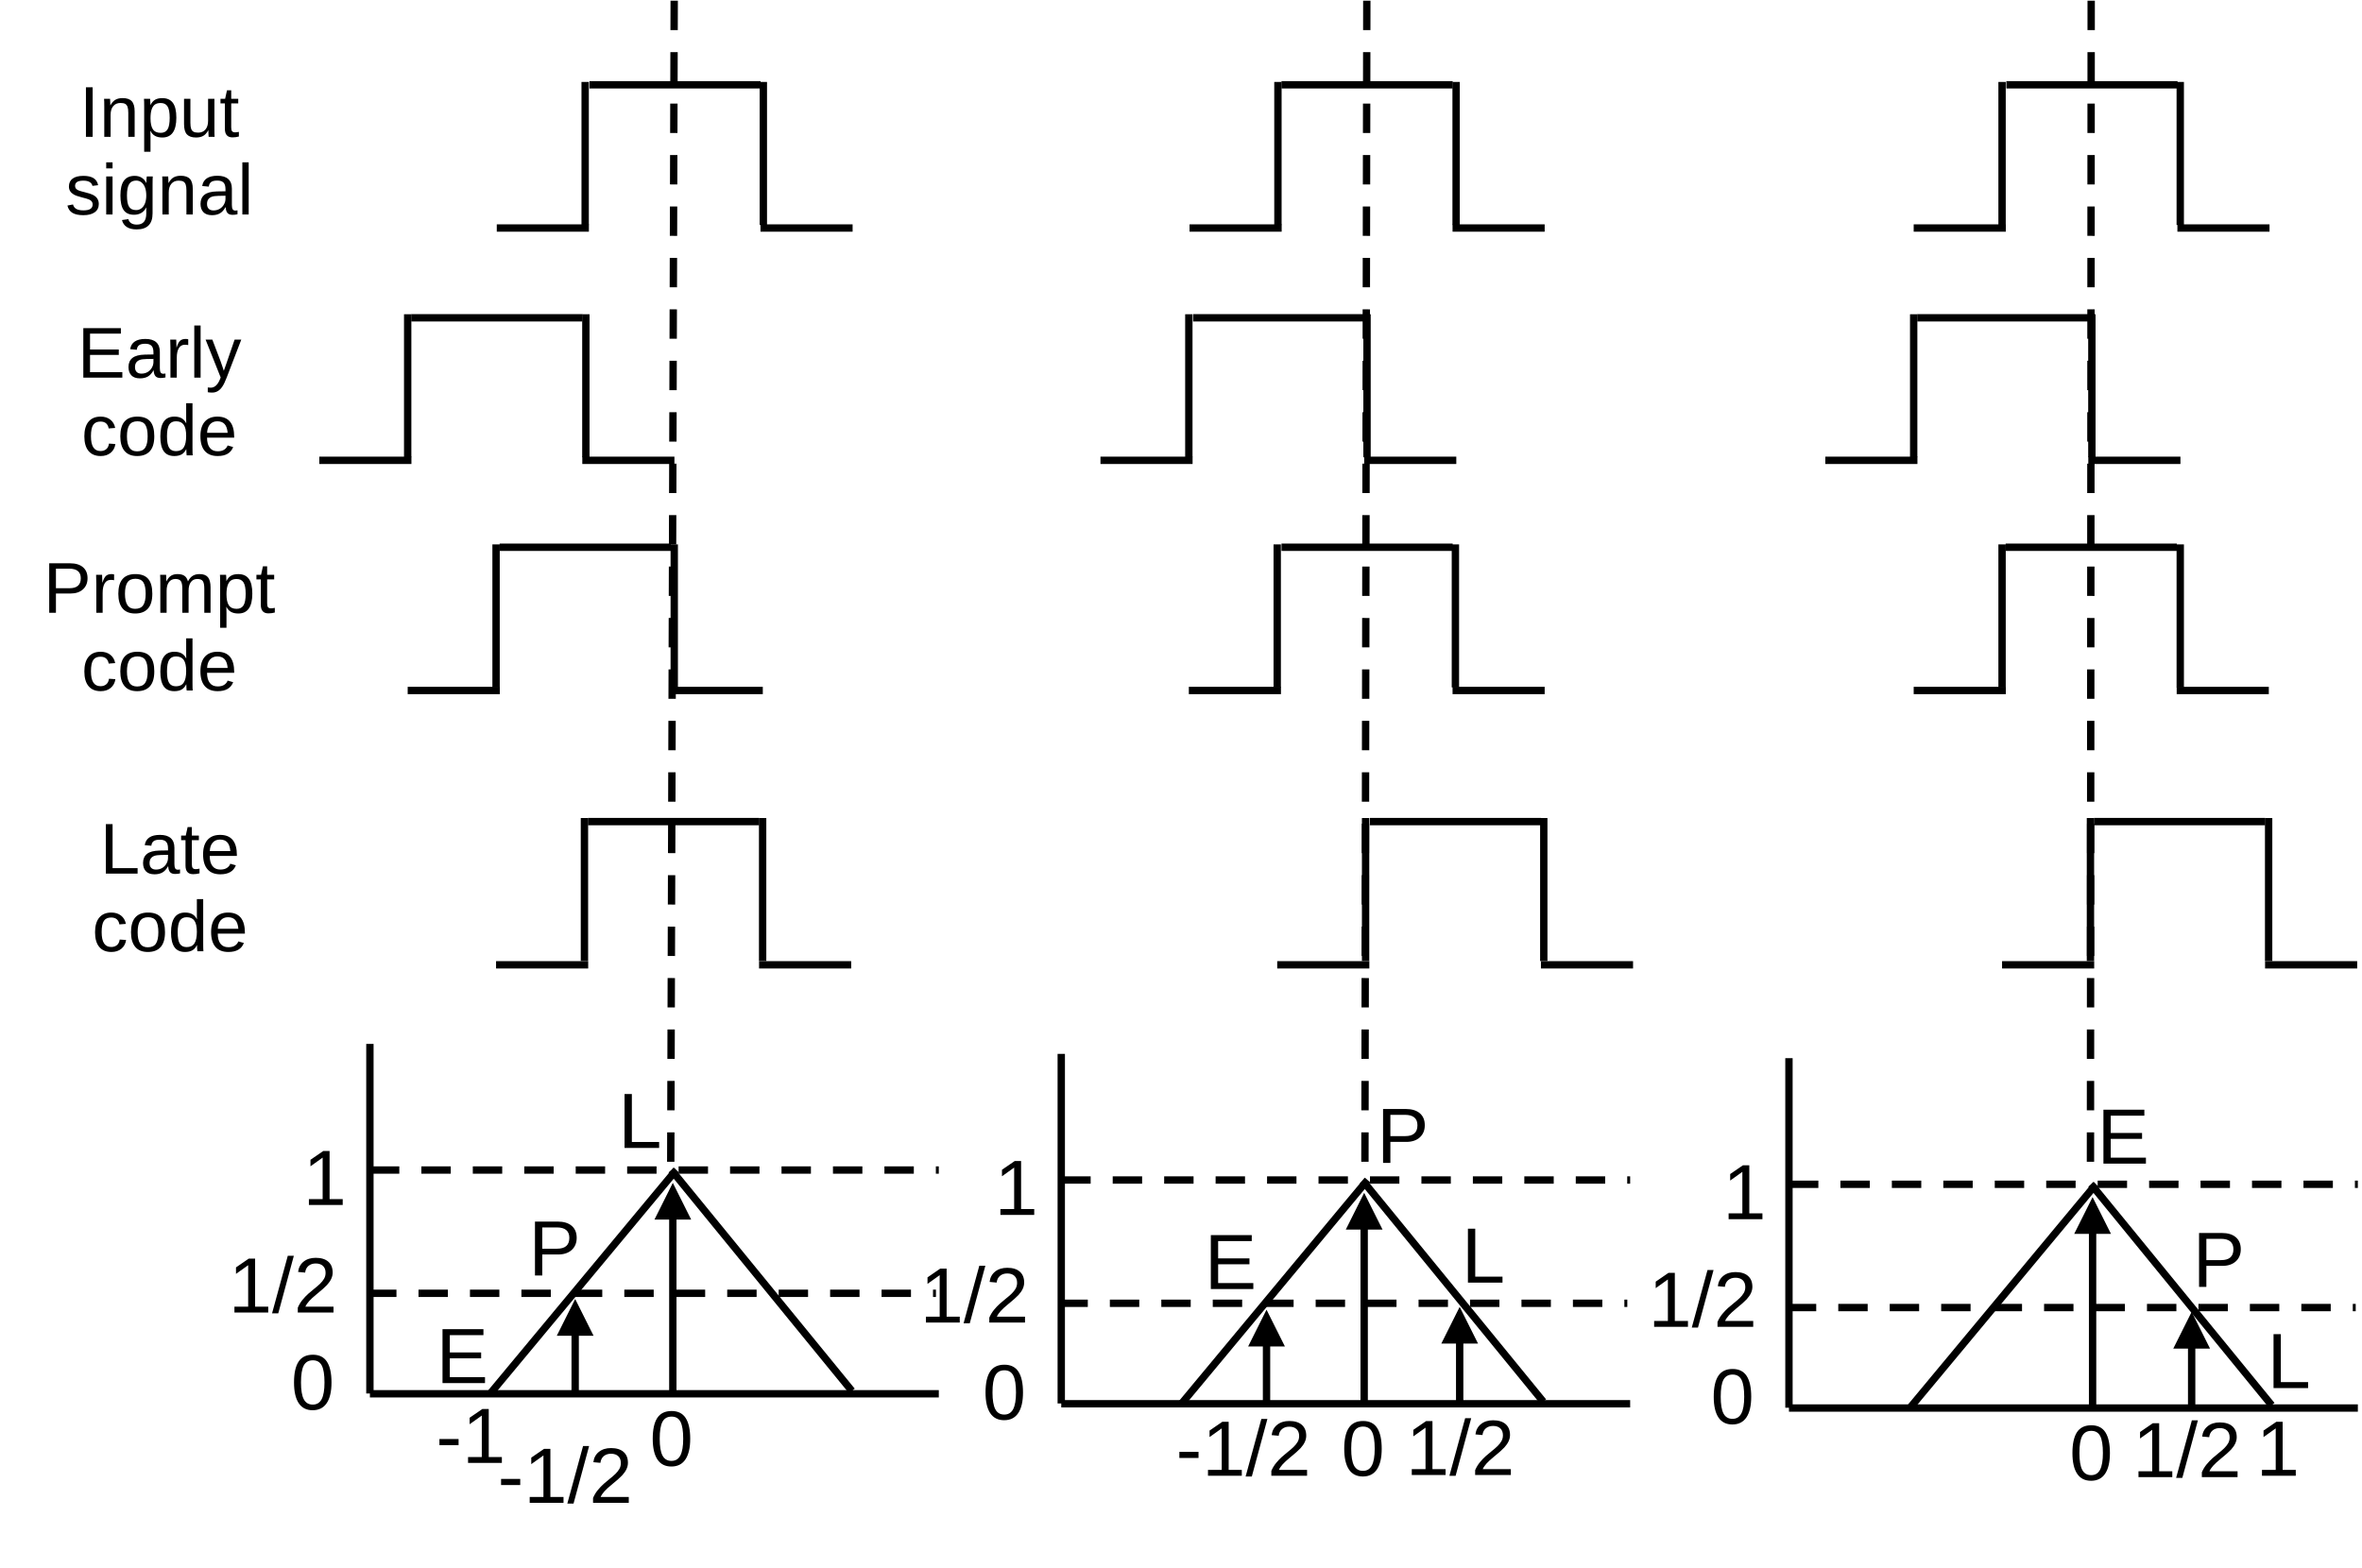
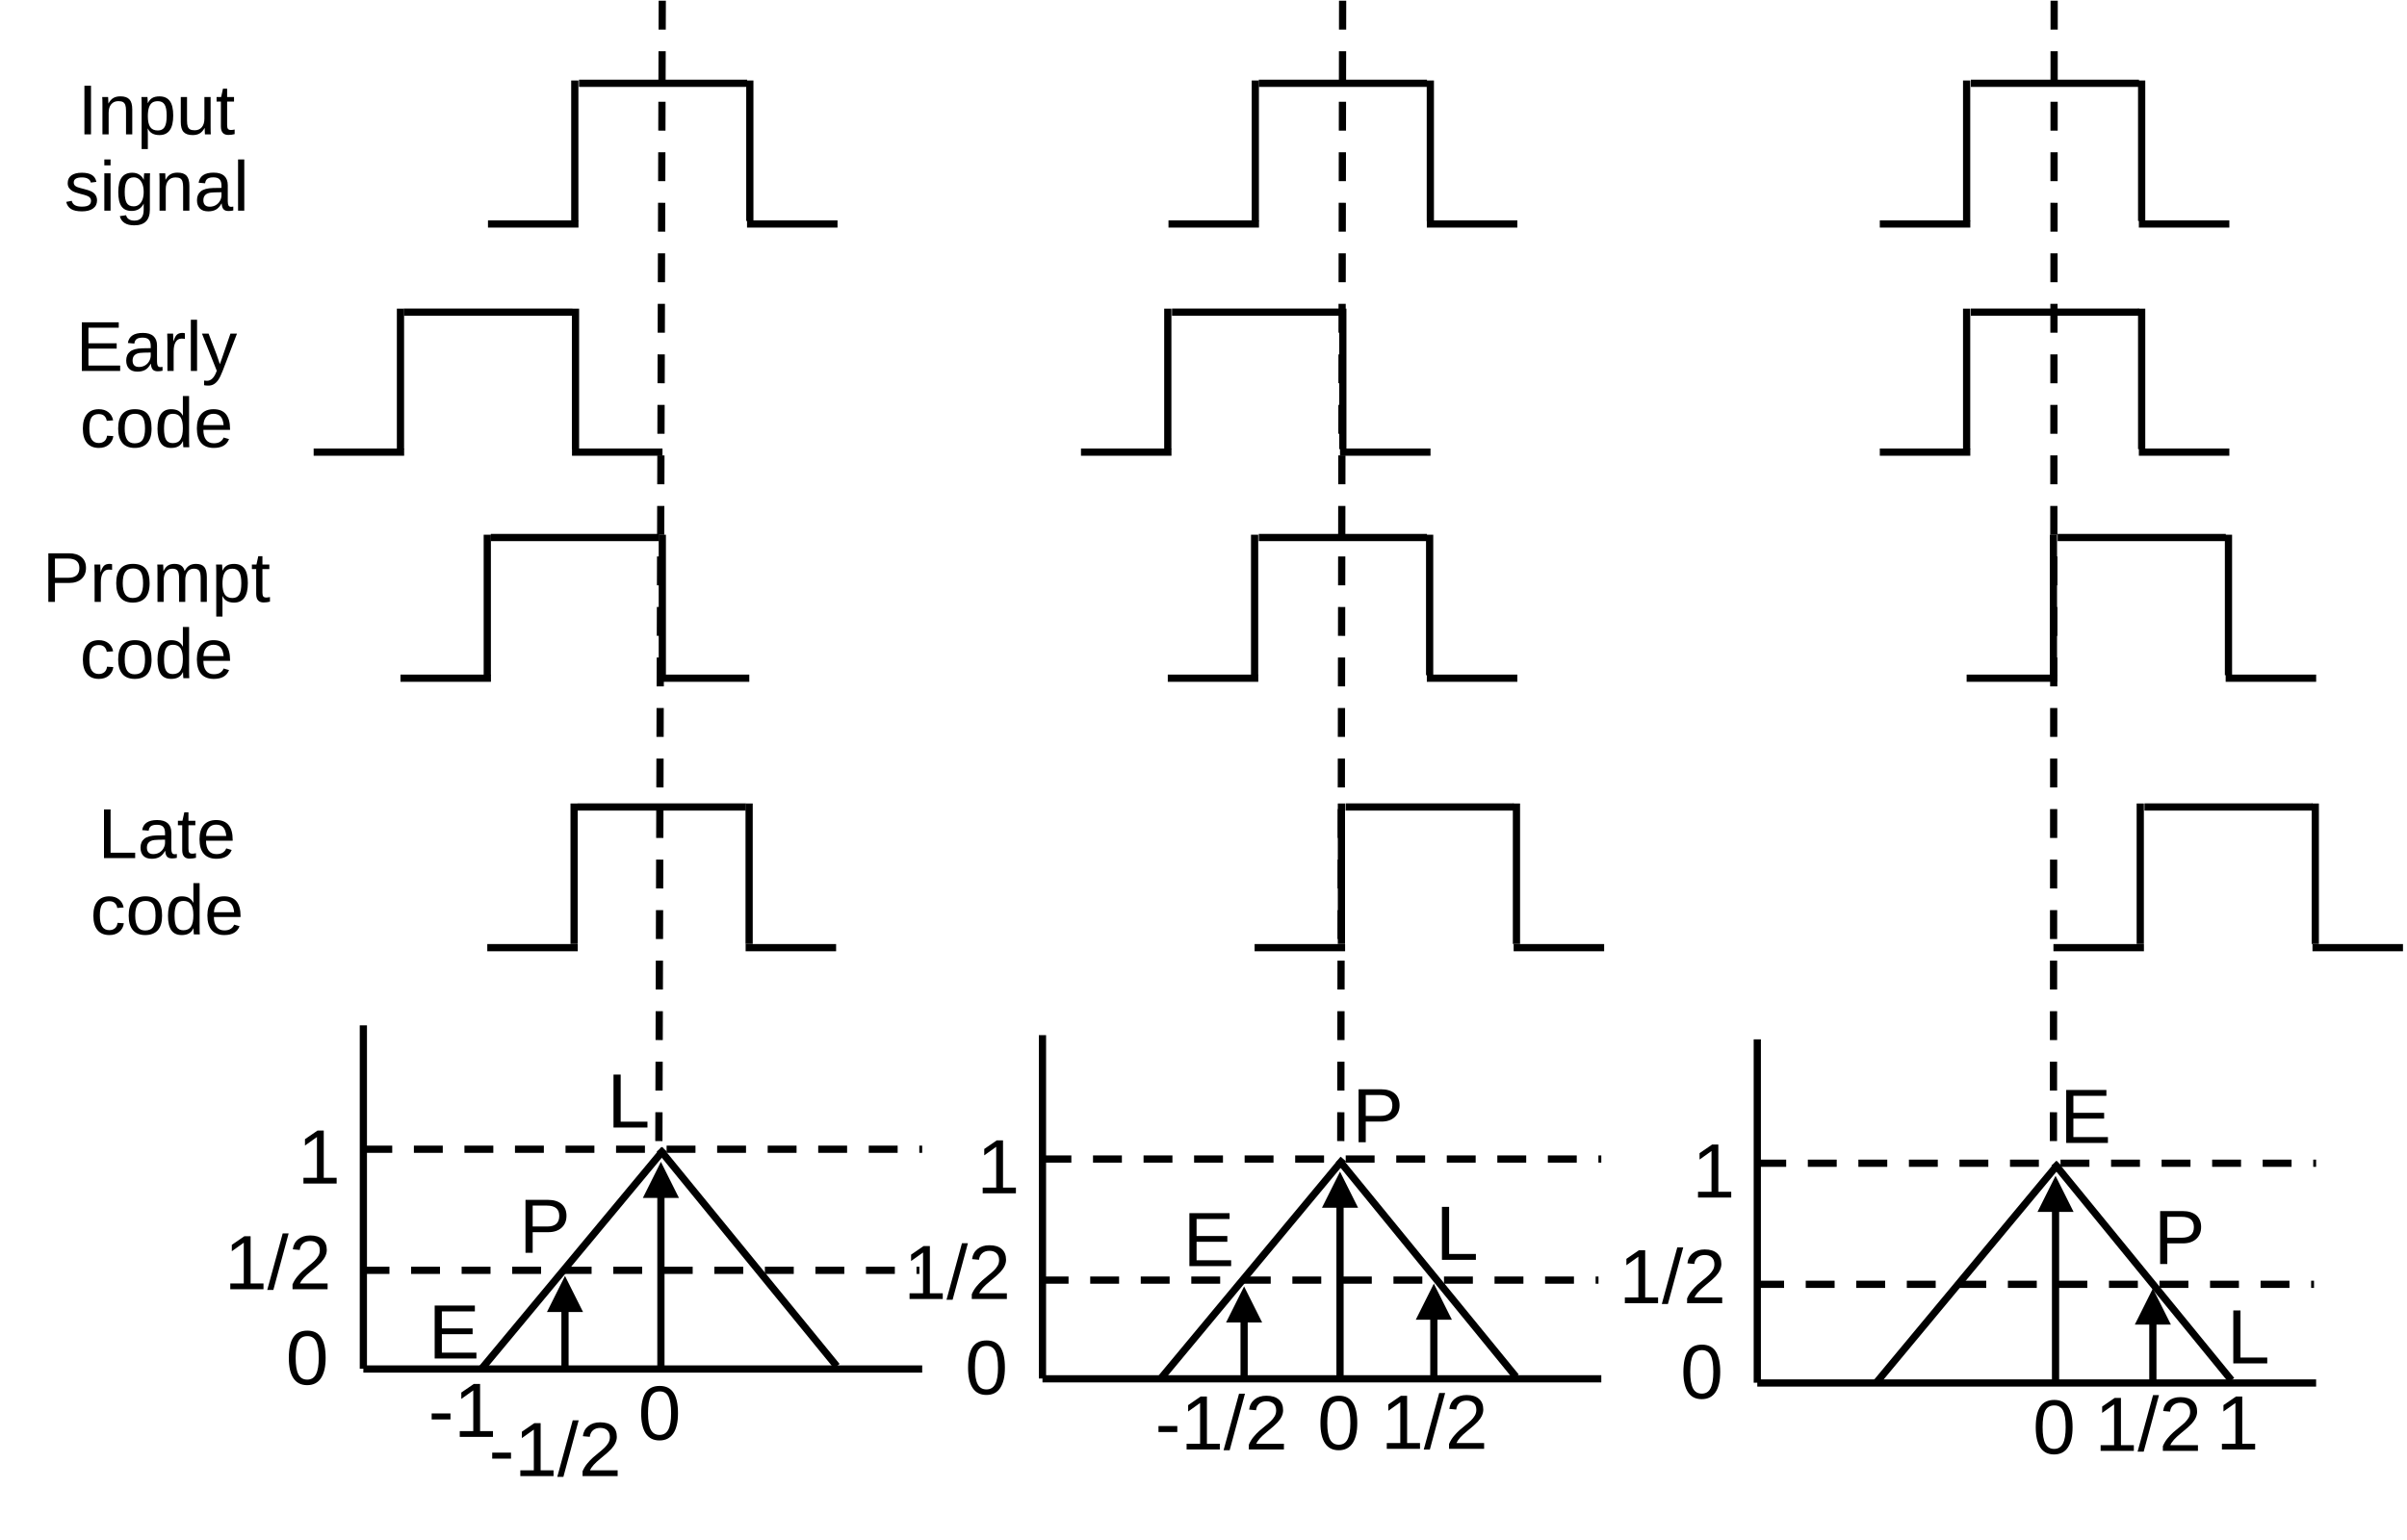
- <svg xmlns="http://www.w3.org/2000/svg" width="3314" height="2200" xml:space="preserve" overflow="hidden">
+ <svg xmlns="http://www.w3.org/2000/svg" width="3438" height="2200" xml:space="preserve" overflow="hidden">
  <g transform="translate(-485 -122)">
    <path d="M1312 241 1552.17 241" stroke="#000000" stroke-width="10.312" stroke-miterlimit="8" fill="none" fill-rule="evenodd" />
    <path d="M1306 237 1306 437.707" stroke="#000000" stroke-width="10.312" stroke-miterlimit="8" fill="none" fill-rule="evenodd" />
    <path d="M1556 237 1556 437.707" stroke="#000000" stroke-width="10.312" stroke-miterlimit="8" fill="none" fill-rule="evenodd" />
    <path d="M1552 442 1681.25 442" stroke="#000000" stroke-width="10.312" stroke-miterlimit="8" fill="none" fill-rule="evenodd" />
    <path d="M1182 442 1311.25 442" stroke="#000000" stroke-width="10.312" stroke-miterlimit="8" fill="none" fill-rule="evenodd" />
    <text font-family="Arial,Arial_MSFontService,sans-serif" font-weight="400" font-size="101" transform="matrix(1 0 0 1 596.249 314)">Input </text>
    <text font-family="Arial,Arial_MSFontService,sans-serif" font-weight="400" font-size="101" transform="matrix(1 0 0 1 576.769 423)">signal</text>
    <path d="M0 0 4.928 1658.6" stroke="#000000" stroke-width="10.312" stroke-miterlimit="8" stroke-dasharray="41.25 30.938" fill="none" fill-rule="evenodd" transform="matrix(-1 0 0 1 1430.93 123)" />
    <path d="M1062 568 1302.17 568" stroke="#000000" stroke-width="10.312" stroke-miterlimit="8" fill="none" fill-rule="evenodd" />
    <path d="M1057 563 1057 763.707" stroke="#000000" stroke-width="10.312" stroke-miterlimit="8" fill="none" fill-rule="evenodd" />
    <path d="M1307 563 1307 763.707" stroke="#000000" stroke-width="10.312" stroke-miterlimit="8" fill="none" fill-rule="evenodd" />
    <path d="M1302 768 1431.25 768" stroke="#000000" stroke-width="10.312" stroke-miterlimit="8" fill="none" fill-rule="evenodd" />
    <path d="M933 768 1062.25 768" stroke="#000000" stroke-width="10.312" stroke-miterlimit="8" fill="none" fill-rule="evenodd" />
    <path d="M1186 890 1426.17 890" stroke="#000000" stroke-width="10.312" stroke-miterlimit="8" fill="none" fill-rule="evenodd" />
    <path d="M1181 886 1181 1086.71" stroke="#000000" stroke-width="10.312" stroke-miterlimit="8" fill="none" fill-rule="evenodd" />
    <path d="M1431 886 1431 1086.71" stroke="#000000" stroke-width="10.312" stroke-miterlimit="8" fill="none" fill-rule="evenodd" />
    <path d="M1426 1091 1555.25 1091" stroke="#000000" stroke-width="10.312" stroke-miterlimit="8" fill="none" fill-rule="evenodd" />
    <path d="M1057 1091 1186.25 1091" stroke="#000000" stroke-width="10.312" stroke-miterlimit="8" fill="none" fill-rule="evenodd" />
    <text font-family="Arial,Arial_MSFontService,sans-serif" font-weight="400" font-size="101" transform="matrix(1 0 0 1 593.61 652)">Early</text>
    <text font-family="Arial,Arial_MSFontService,sans-serif" font-weight="400" font-size="101" transform="matrix(1 0 0 1 599.041 761)">code</text>
    <text font-family="Arial,Arial_MSFontService,sans-serif" font-weight="400" font-size="101" transform="matrix(1 0 0 1 545.771 982)">Prompt</text>
    <text font-family="Arial,Arial_MSFontService,sans-serif" font-weight="400" font-size="101" transform="matrix(1 0 0 1 599.052 1091)">code</text>
    <path d="M1310 1275 1550.17 1275" stroke="#000000" stroke-width="10.312" stroke-miterlimit="8" fill="none" fill-rule="evenodd" />
    <path d="M1305 1270 1305 1470.71" stroke="#000000" stroke-width="10.312" stroke-miterlimit="8" fill="none" fill-rule="evenodd" />
    <path d="M1555 1270 1555 1470.71" stroke="#000000" stroke-width="10.312" stroke-miterlimit="8" fill="none" fill-rule="evenodd" />
    <path d="M1550 1476 1679.25 1476" stroke="#000000" stroke-width="10.312" stroke-miterlimit="8" fill="none" fill-rule="evenodd" />
    <path d="M1181 1476 1310.25 1476" stroke="#000000" stroke-width="10.312" stroke-miterlimit="8" fill="none" fill-rule="evenodd" />
    <text font-family="Arial,Arial_MSFontService,sans-serif" font-weight="400" font-size="101" transform="matrix(1 0 0 1 625.246 1348)">Late</text>
    <text font-family="Arial,Arial_MSFontService,sans-serif" font-weight="400" font-size="101" transform="matrix(1 0 0 1 614.063 1457)">code</text>
    <path d="M2283 241 2523.17 241" stroke="#000000" stroke-width="10.312" stroke-miterlimit="8" fill="none" fill-rule="evenodd" />
    <path d="M2278 237 2278 437.707" stroke="#000000" stroke-width="10.312" stroke-miterlimit="8" fill="none" fill-rule="evenodd" />
    <path d="M2528 237 2528 437.707" stroke="#000000" stroke-width="10.312" stroke-miterlimit="8" fill="none" fill-rule="evenodd" />
    <path d="M2523 442 2652.25 442" stroke="#000000" stroke-width="10.312" stroke-miterlimit="8" fill="none" fill-rule="evenodd" />
    <path d="M2154 442 2283.25 442" stroke="#000000" stroke-width="10.312" stroke-miterlimit="8" fill="none" fill-rule="evenodd" />
    <path d="M0 0 2.713 1667.71" stroke="#000000" stroke-width="10.312" stroke-miterlimit="8" stroke-dasharray="41.25 30.938" fill="none" fill-rule="evenodd" transform="matrix(-1 0 0 1 2402.71 123)" />
    <path d="M2159 568 2399.17 568" stroke="#000000" stroke-width="10.312" stroke-miterlimit="8" fill="none" fill-rule="evenodd" />
    <path d="M2153 563 2153 763.707" stroke="#000000" stroke-width="10.312" stroke-miterlimit="8" fill="none" fill-rule="evenodd" />
    <path d="M2403 563 2403 763.707" stroke="#000000" stroke-width="10.312" stroke-miterlimit="8" fill="none" fill-rule="evenodd" />
    <path d="M2399 768 2528.25 768" stroke="#000000" stroke-width="10.312" stroke-miterlimit="8" fill="none" fill-rule="evenodd" />
    <path d="M2029 768 2158.25 768" stroke="#000000" stroke-width="10.312" stroke-miterlimit="8" fill="none" fill-rule="evenodd" />
    <path d="M2283 890 2523.17 890" stroke="#000000" stroke-width="10.312" stroke-miterlimit="8" fill="none" fill-rule="evenodd" />
    <path d="M2277 886 2277 1086.71" stroke="#000000" stroke-width="10.312" stroke-miterlimit="8" fill="none" fill-rule="evenodd" />
    <path d="M2527 886 2527 1086.71" stroke="#000000" stroke-width="10.312" stroke-miterlimit="8" fill="none" fill-rule="evenodd" />
    <path d="M2523 1091 2652.25 1091" stroke="#000000" stroke-width="10.312" stroke-miterlimit="8" fill="none" fill-rule="evenodd" />
    <path d="M2153 1091 2282.25 1091" stroke="#000000" stroke-width="10.312" stroke-miterlimit="8" fill="none" fill-rule="evenodd" />
    <path d="M2407 1275 2647.17 1275" stroke="#000000" stroke-width="10.312" stroke-miterlimit="8" fill="none" fill-rule="evenodd" />
    <path d="M2401 1270 2401 1470.71" stroke="#000000" stroke-width="10.312" stroke-miterlimit="8" fill="none" fill-rule="evenodd" />
    <path d="M2651 1270 2651 1470.71" stroke="#000000" stroke-width="10.312" stroke-miterlimit="8" fill="none" fill-rule="evenodd" />
    <path d="M2647 1476 2776.25 1476" stroke="#000000" stroke-width="10.312" stroke-miterlimit="8" fill="none" fill-rule="evenodd" />
    <path d="M2277 1476 2406.25 1476" stroke="#000000" stroke-width="10.312" stroke-miterlimit="8" fill="none" fill-rule="evenodd" />
    <path d="M3300 241 3540.17 241" stroke="#000000" stroke-width="10.312" stroke-miterlimit="8" fill="none" fill-rule="evenodd" />
    <path d="M3294 237 3294 437.707" stroke="#000000" stroke-width="10.312" stroke-miterlimit="8" fill="none" fill-rule="evenodd" />
    <path d="M3544 237 3544 437.707" stroke="#000000" stroke-width="10.312" stroke-miterlimit="8" fill="none" fill-rule="evenodd" />
    <path d="M3540 442 3669.25 442" stroke="#000000" stroke-width="10.312" stroke-miterlimit="8" fill="none" fill-rule="evenodd" />
    <path d="M3170 442 3299.25 442" stroke="#000000" stroke-width="10.312" stroke-miterlimit="8" fill="none" fill-rule="evenodd" />
    <path d="M0 0 1.032 1655.45" stroke="#000000" stroke-width="10.312" stroke-miterlimit="8" stroke-dasharray="41.25 30.938" fill="none" fill-rule="evenodd" transform="matrix(-1 0 0 1 3419.03 123)" />
-     <path d="M3175 568 3415.17 568" stroke="#000000" stroke-width="10.312" stroke-miterlimit="8" fill="none" fill-rule="evenodd" />
-     <path d="M3170 563 3170 763.707" stroke="#000000" stroke-width="10.312" stroke-miterlimit="8" fill="none" fill-rule="evenodd" />
-     <path d="M3420 563 3420 763.707" stroke="#000000" stroke-width="10.312" stroke-miterlimit="8" fill="none" fill-rule="evenodd" />
-     <path d="M3415 768 3544.25 768" stroke="#000000" stroke-width="10.312" stroke-miterlimit="8" fill="none" fill-rule="evenodd" />
-     <path d="M3046 768 3175.25 768" stroke="#000000" stroke-width="10.312" stroke-miterlimit="8" fill="none" fill-rule="evenodd" />
-     <path d="M3299 890 3539.17 890" stroke="#000000" stroke-width="10.312" stroke-miterlimit="8" fill="none" fill-rule="evenodd" />
-     <path d="M3294 886 3294 1086.71" stroke="#000000" stroke-width="10.312" stroke-miterlimit="8" fill="none" fill-rule="evenodd" />
-     <path d="M3544 886 3544 1086.71" stroke="#000000" stroke-width="10.312" stroke-miterlimit="8" fill="none" fill-rule="evenodd" />
-     <path d="M3539 1091 3668.25 1091" stroke="#000000" stroke-width="10.312" stroke-miterlimit="8" fill="none" fill-rule="evenodd" />
-     <path d="M3170 1091 3299.25 1091" stroke="#000000" stroke-width="10.312" stroke-miterlimit="8" fill="none" fill-rule="evenodd" />
-     <path d="M3423 1275 3663.17 1275" stroke="#000000" stroke-width="10.312" stroke-miterlimit="8" fill="none" fill-rule="evenodd" />
-     <path d="M3418 1270 3418 1470.71" stroke="#000000" stroke-width="10.312" stroke-miterlimit="8" fill="none" fill-rule="evenodd" />
-     <path d="M3668 1270 3668 1470.71" stroke="#000000" stroke-width="10.312" stroke-miterlimit="8" fill="none" fill-rule="evenodd" />
-     <path d="M3663 1476 3792.25 1476" stroke="#000000" stroke-width="10.312" stroke-miterlimit="8" fill="none" fill-rule="evenodd" />
-     <path d="M3294 1476 3423.25 1476" stroke="#000000" stroke-width="10.312" stroke-miterlimit="8" fill="none" fill-rule="evenodd" />
+     <path d="M3300 568 3540.17 568" stroke="#000000" stroke-width="10.312" stroke-miterlimit="8" fill="none" fill-rule="evenodd" />
+     <path d="M3294 563 3294 763.707" stroke="#000000" stroke-width="10.312" stroke-miterlimit="8" fill="none" fill-rule="evenodd" />
+     <path d="M3544 563 3544 763.707" stroke="#000000" stroke-width="10.312" stroke-miterlimit="8" fill="none" fill-rule="evenodd" />
+     <path d="M3540 768 3669.25 768" stroke="#000000" stroke-width="10.312" stroke-miterlimit="8" fill="none" fill-rule="evenodd" />
+     <path d="M3170 768 3299.25 768" stroke="#000000" stroke-width="10.312" stroke-miterlimit="8" fill="none" fill-rule="evenodd" />
+     <path d="M3424 890 3664.17 890" stroke="#000000" stroke-width="10.312" stroke-miterlimit="8" fill="none" fill-rule="evenodd" />
+     <path d="M3418 886 3418 1086.71" stroke="#000000" stroke-width="10.312" stroke-miterlimit="8" fill="none" fill-rule="evenodd" />
+     <path d="M3668 886 3668 1086.71" stroke="#000000" stroke-width="10.312" stroke-miterlimit="8" fill="none" fill-rule="evenodd" />
+     <path d="M3664 1091 3793.25 1091" stroke="#000000" stroke-width="10.312" stroke-miterlimit="8" fill="none" fill-rule="evenodd" />
+     <path d="M3294 1091 3423.25 1091" stroke="#000000" stroke-width="10.312" stroke-miterlimit="8" fill="none" fill-rule="evenodd" />
+     <path d="M3548 1275 3788.17 1275" stroke="#000000" stroke-width="10.312" stroke-miterlimit="8" fill="none" fill-rule="evenodd" />
+     <path d="M3542 1270 3542 1470.71" stroke="#000000" stroke-width="10.312" stroke-miterlimit="8" fill="none" fill-rule="evenodd" />
+     <path d="M3792 1270 3792 1470.71" stroke="#000000" stroke-width="10.312" stroke-miterlimit="8" fill="none" fill-rule="evenodd" />
+     <path d="M3788 1476 3917.25 1476" stroke="#000000" stroke-width="10.312" stroke-miterlimit="8" fill="none" fill-rule="evenodd" />
+     <path d="M3418 1476 3547.25 1476" stroke="#000000" stroke-width="10.312" stroke-miterlimit="8" fill="none" fill-rule="evenodd" />
    <path d="M0 0 260.677 313.5" stroke="#000000" stroke-width="10.312" stroke-miterlimit="8" fill="none" fill-rule="evenodd" transform="matrix(1 0 0 -1 1173 2077.5)" />
    <path d="M1427 1764 1680.23 2074.02" stroke="#000000" stroke-width="10.312" stroke-miterlimit="8" fill="none" fill-rule="evenodd" />
    <path d="M1004 2078 1802.19 2078" stroke="#000000" stroke-width="10.312" stroke-miterlimit="8" fill="none" fill-rule="evenodd" />
    <path d="M0 0 0 490.583" stroke="#000000" stroke-width="10.312" stroke-miterlimit="8" fill="none" fill-rule="evenodd" transform="matrix(1 0 0 -1 1004 2077.58)" />
    <path d="M1000 1937 1798.19 1937" stroke="#000000" stroke-width="10.312" stroke-miterlimit="8" stroke-dasharray="41.25 30.938" fill="none" fill-rule="evenodd" />
    <path d="M1004 1764 1802.19 1764" stroke="#000000" stroke-width="10.312" stroke-miterlimit="8" stroke-dasharray="41.25 30.938" fill="none" fill-rule="evenodd" />
    <text font-family="Arial,Arial_MSFontService,sans-serif" font-weight="400" font-size="110" transform="matrix(1 0 0 1 910.031 1813)">1</text>
    <text font-family="Arial,Arial_MSFontService,sans-serif" font-weight="400" font-size="110" transform="matrix(1 0 0 1 805.544 1964)">1/2</text>
    <text font-family="Arial,Arial_MSFontService,sans-serif" font-weight="400" font-size="110" transform="matrix(1 0 0 1 893.234 2100)">0</text>
    <path d="M5.156-6.28177e-06 5.157 249.824-5.156 249.824-5.156 6.28177e-06ZM25.782 244.668 0 296.231-25.781 244.668Z" transform="matrix(1 0 0 -1 1429 2078.23)" />
    <path d="M5.156-1.40529e-05 5.156 86.012-5.156 86.012-5.156 1.40529e-05ZM25.782 80.855 0 132.418-25.781 80.856Z" transform="matrix(1 0 0 -1 1292 2077.42)" />
    <text font-family="Arial,Arial_MSFontService,sans-serif" font-weight="400" font-size="110" transform="matrix(1 0 0 1 1352.25 1733)">L</text>
    <text font-family="Arial,Arial_MSFontService,sans-serif" font-weight="400" font-size="110" transform="matrix(1 0 0 1 1226.56 1912)">P</text>
    <text font-family="Arial,Arial_MSFontService,sans-serif" font-weight="400" font-size="110" transform="matrix(1 0 0 1 1096.84 2063)">E</text>
    <text font-family="Arial,Arial_MSFontService,sans-serif" font-weight="400" font-size="110" transform="matrix(1 0 0 1 1396.52 2179)">0</text>
    <text font-family="Arial,Arial_MSFontService,sans-serif" font-weight="400" font-size="110" transform="matrix(1 0 0 1 1183.15 2231)">-</text>
    <text font-family="Arial,Arial_MSFontService,sans-serif" font-weight="400" font-size="110" transform="matrix(1 0 0 1 1219.82 2231)">1/2</text>
    <text font-family="Arial,Arial_MSFontService,sans-serif" font-weight="400" font-size="110" transform="matrix(1 0 0 1 1096.66 2175)">-</text>
    <text font-family="Arial,Arial_MSFontService,sans-serif" font-weight="400" font-size="110" transform="matrix(1 0 0 1 1133.33 2175)">1</text>
    <path d="M0 0 260.677 313.5" stroke="#000000" stroke-width="10.312" stroke-miterlimit="8" fill="none" fill-rule="evenodd" transform="matrix(1 0 0 -1 2143 2091.5)" />
    <path d="M2397 1779 2650.23 2089.02" stroke="#000000" stroke-width="10.312" stroke-miterlimit="8" fill="none" fill-rule="evenodd" />
    <path d="M1974 2092 2772.19 2092" stroke="#000000" stroke-width="10.312" stroke-miterlimit="8" fill="none" fill-rule="evenodd" />
    <path d="M0 0 0 490.583" stroke="#000000" stroke-width="10.312" stroke-miterlimit="8" fill="none" fill-rule="evenodd" transform="matrix(1 0 0 -1 1974 2091.58)" />
    <path d="M1970 1951 2768.19 1951" stroke="#000000" stroke-width="10.312" stroke-miterlimit="8" stroke-dasharray="41.25 30.938" fill="none" fill-rule="evenodd" />
    <path d="M1974 1778 2772.19 1778" stroke="#000000" stroke-width="10.312" stroke-miterlimit="8" stroke-dasharray="41.25 30.938" fill="none" fill-rule="evenodd" />
    <text font-family="Arial,Arial_MSFontService,sans-serif" font-weight="400" font-size="110" transform="matrix(1 0 0 1 1880.25 1827)">1</text>
    <text font-family="Arial,Arial_MSFontService,sans-serif" font-weight="400" font-size="110" transform="matrix(1 0 0 1 1775.76 1978)">1/2</text>
    <text font-family="Arial,Arial_MSFontService,sans-serif" font-weight="400" font-size="110" transform="matrix(1 0 0 1 1863.45 2114)">0</text>
    <path d="M5.156-6.28177e-06 5.157 249.824-5.156 249.824-5.156 6.28177e-06ZM25.782 244.668 0 296.231-25.781 244.668Z" transform="matrix(1 0 0 -1 2399 2092.23)" />
    <path d="M5.156-1.40529e-05 5.156 86.012-5.156 86.012-5.156 1.40529e-05ZM25.782 80.855 0 132.418-25.781 80.856Z" transform="matrix(1 0 0 -1 2262 2092.42)" />
    <text font-family="Arial,Arial_MSFontService,sans-serif" font-weight="400" font-size="110" transform="matrix(1 0 0 1 2535.54 1922)">L</text>
    <text font-family="Arial,Arial_MSFontService,sans-serif" font-weight="400" font-size="110" transform="matrix(1 0 0 1 2416.48 1754)">P</text>
    <text font-family="Arial,Arial_MSFontService,sans-serif" font-weight="400" font-size="110" transform="matrix(1 0 0 1 2174.83 1931)">E</text>
    <text font-family="Arial,Arial_MSFontService,sans-serif" font-weight="400" font-size="110" transform="matrix(1 0 0 1 2366.73 2193)">0</text>
    <text font-family="Arial,Arial_MSFontService,sans-serif" font-weight="400" font-size="110" transform="matrix(1 0 0 1 2134.82 2193)">-</text>
    <text font-family="Arial,Arial_MSFontService,sans-serif" font-weight="400" font-size="110" transform="matrix(1 0 0 1 2171.49 2193)">1/2</text>
    <text font-family="Arial,Arial_MSFontService,sans-serif" font-weight="400" font-size="110" transform="matrix(1 0 0 1 2457.42 2192)">1/2</text>
    <path d="M5.156-1.40529e-05 5.156 86.012-5.156 86.012-5.156 1.40529e-05ZM25.782 80.855 0 132.418-25.781 80.856Z" transform="matrix(1 0 0 -1 2533 2088.42)" />
    <path d="M0 0 260.677 313.5" stroke="#000000" stroke-width="10.312" stroke-miterlimit="8" fill="none" fill-rule="evenodd" transform="matrix(1 0 0 -1 3165 2097.5)" />
    <path d="M3419 1784 3672.23 2094.02" stroke="#000000" stroke-width="10.312" stroke-miterlimit="8" fill="none" fill-rule="evenodd" />
    <path d="M2995 2098 3793.19 2098" stroke="#000000" stroke-width="10.312" stroke-miterlimit="8" fill="none" fill-rule="evenodd" />
    <path d="M0 0 0 490.583" stroke="#000000" stroke-width="10.312" stroke-miterlimit="8" fill="none" fill-rule="evenodd" transform="matrix(1 0 0 -1 2995 2097.58)" />
    <path d="M2992 1957 3790.19 1957" stroke="#000000" stroke-width="10.312" stroke-miterlimit="8" stroke-dasharray="41.25 30.938" fill="none" fill-rule="evenodd" />
    <path d="M2995 1784 3793.19 1784" stroke="#000000" stroke-width="10.312" stroke-miterlimit="8" stroke-dasharray="41.25 30.938" fill="none" fill-rule="evenodd" />
    <text font-family="Arial,Arial_MSFontService,sans-serif" font-weight="400" font-size="110" transform="matrix(1 0 0 1 2901.96 1833)">1</text>
    <text font-family="Arial,Arial_MSFontService,sans-serif" font-weight="400" font-size="110" transform="matrix(1 0 0 1 2797.47 1984)">1/2</text>
    <text font-family="Arial,Arial_MSFontService,sans-serif" font-weight="400" font-size="110" transform="matrix(1 0 0 1 2885.16 2120)">0</text>
    <path d="M5.156-6.28177e-06 5.157 249.824-5.156 249.824-5.156 6.28177e-06ZM25.782 244.668 0 296.231-25.781 244.668Z" transform="matrix(1 0 0 -1 3421 2098.23)" />
    <path d="M5.156-1.40529e-05 5.156 86.012-5.156 86.012-5.156 1.40529e-05ZM25.782 80.855 0 132.418-25.781 80.856Z" transform="matrix(1 0 0 -1 3560 2095.42)" />
    <text font-family="Arial,Arial_MSFontService,sans-serif" font-weight="400" font-size="110" transform="matrix(1 0 0 1 3665.85 2070)">L</text>
    <text font-family="Arial,Arial_MSFontService,sans-serif" font-weight="400" font-size="110" transform="matrix(1 0 0 1 3561.36 1928)">P</text>
    <text font-family="Arial,Arial_MSFontService,sans-serif" font-weight="400" font-size="110" transform="matrix(1 0 0 1 3427.19 1755)">E</text>
    <text font-family="Arial,Arial_MSFontService,sans-serif" font-weight="400" font-size="110" transform="matrix(1 0 0 1 3388.44 2199)">0</text>
    <text font-family="Arial,Arial_MSFontService,sans-serif" font-weight="400" font-size="110" transform="matrix(1 0 0 1 3477.02 2195)">1/2</text>
    <text font-family="Arial,Arial_MSFontService,sans-serif" font-weight="400" font-size="110" transform="matrix(1 0 0 1 3650.28 2193)">1</text>
  </g>
</svg>
